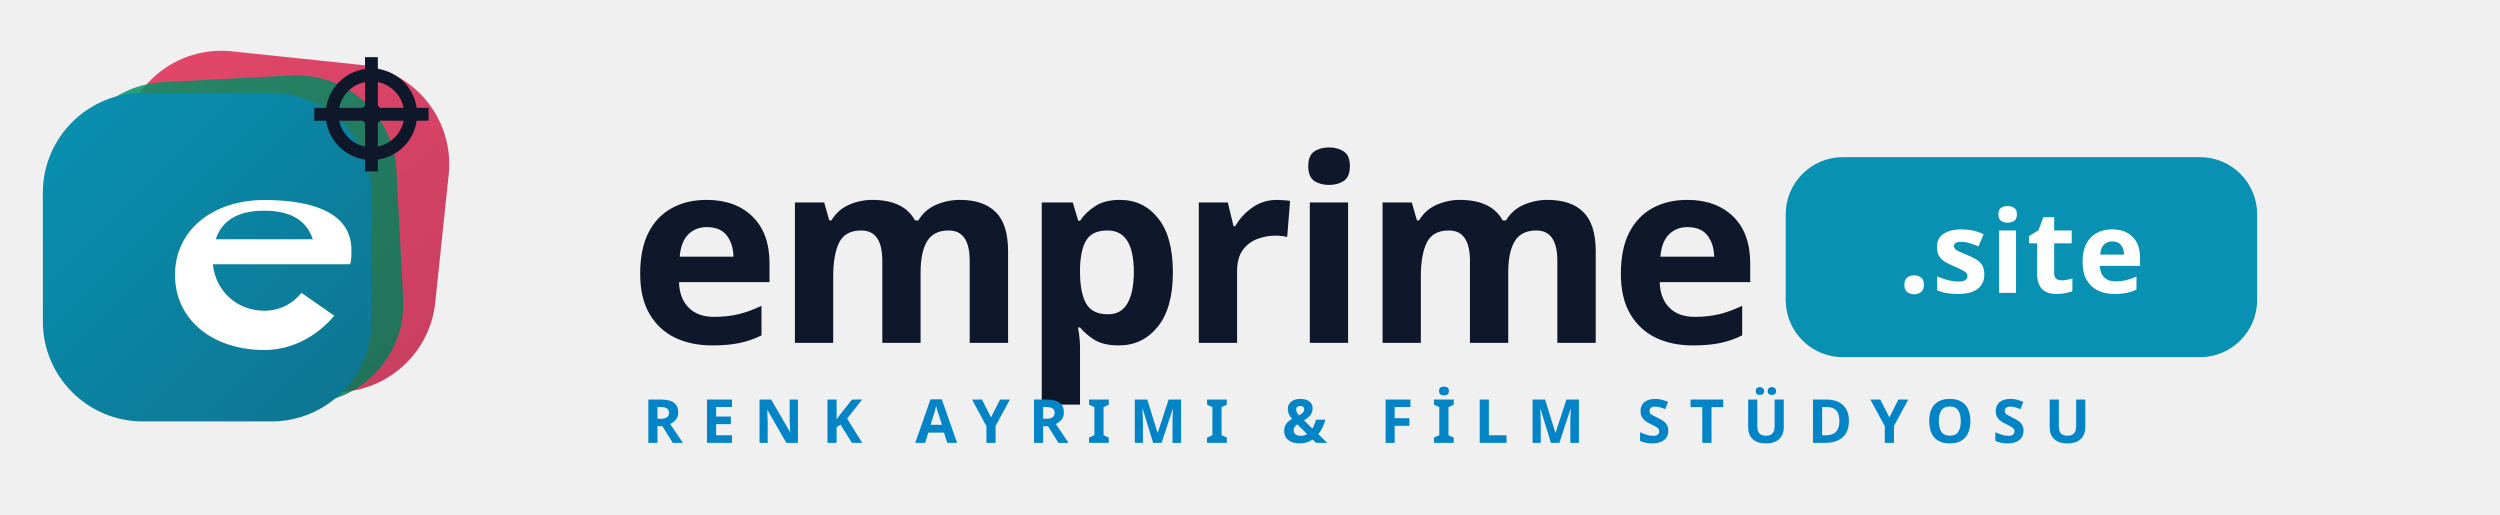
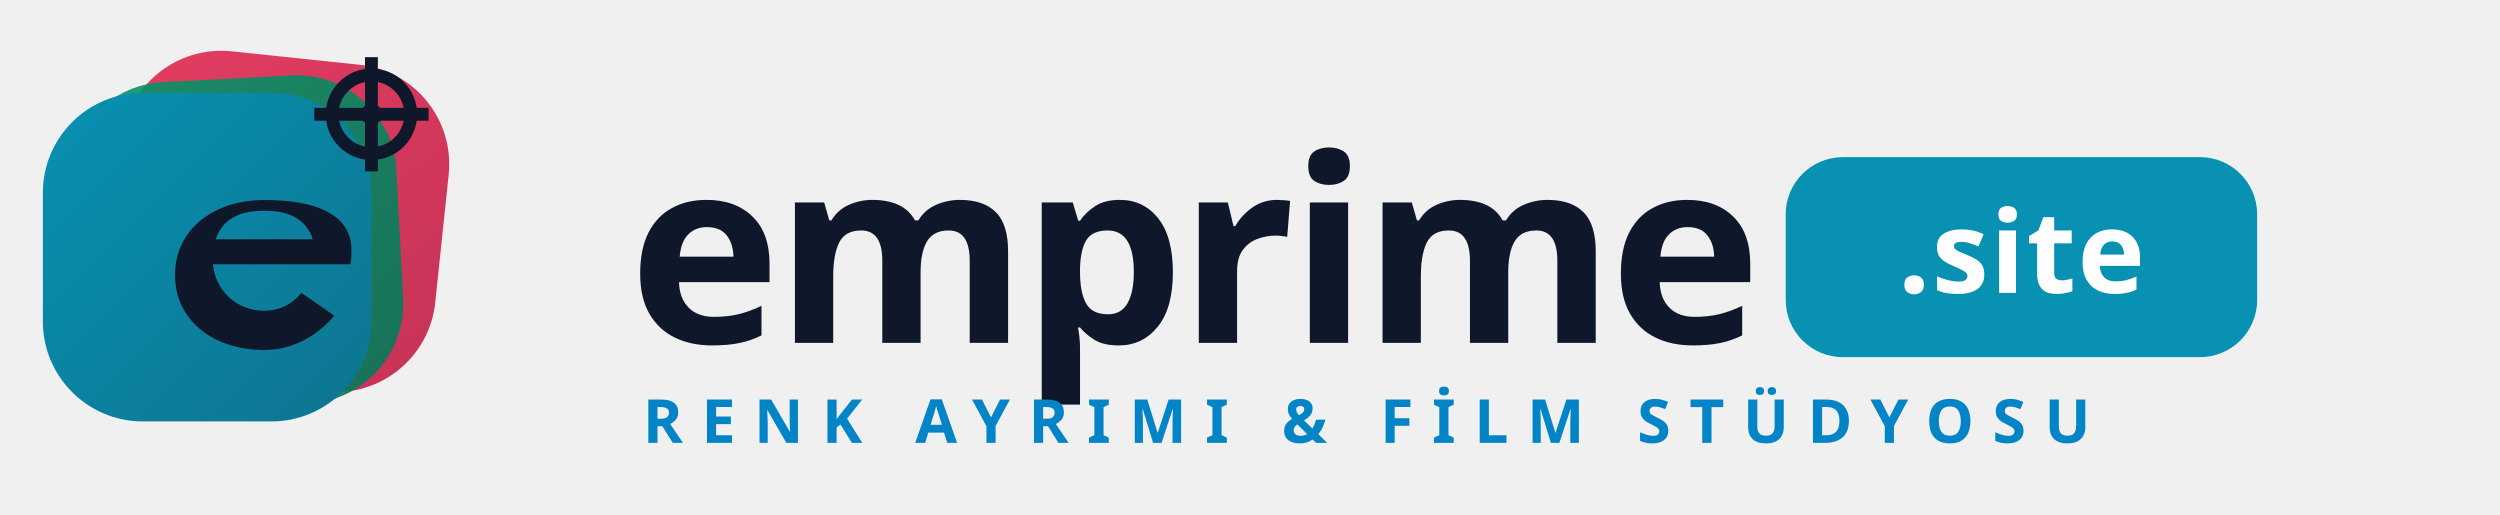
<svg xmlns="http://www.w3.org/2000/svg" viewBox="0 0 350 72" width="350" height="72">
  <defs>
    <linearGradient id="emp_cyan_l" x1="0%" y1="0%" x2="100%" y2="100%">
      <stop offset="0%" stop-color="#0891b2" />
      <stop offset="100%" stop-color="#0e7490" />
    </linearGradient>
    <linearGradient id="emp_emerald_l" x1="0%" y1="0%" x2="100%" y2="100%">
      <stop offset="0%" stop-color="#059669" />
      <stop offset="100%" stop-color="#047857" />
    </linearGradient>
    <linearGradient id="emp_magenta_l" x1="0%" y1="0%" x2="100%" y2="100%">
      <stop offset="0%" stop-color="#e11d48" />
      <stop offset="100%" stop-color="#be123c" />
    </linearGradient>
  </defs>
  <g transform="translate(6, 6)">
-     <rect x="10" y="2" width="46" height="46" rx="14" fill="url(#emp_magenta_l)" opacity="0.8" transform="rotate(6 33 25)" />
-     <rect x="4" y="5" width="46" height="46" rx="14" fill="url(#emp_emerald_l)" opacity="0.85" transform="rotate(-3 27 28)" />
+     <rect x="10" y="2" width="46" height="46" rx="14" fill="url(#emp_magenta_l)" opacity="0.85" transform="rotate(6 33 25)" />
+     <rect x="4" y="5" width="46" height="46" rx="14" fill="url(#emp_emerald_l)" opacity="0.9" transform="rotate(-3 27 28)" />
    <rect x="0" y="7" width="46" height="46" rx="14" fill="url(#emp_cyan_l)" />
-     <path d="M31 22 C23.8 22 18.5 26.2 18.5 32.5 C18.5 38.8 23.8 43 31 43 C35.2 43 38.6 40.8 40.8 38.2 L36.2 35 C35 36.5 33.2 37.5 31 37.5 C27.2 37.5 24.2 34.8 23.8 31 L43 31 C43.2 30.5 43.2 29.8 43.2 29 C43.2 24.2 38.6 22 31 22 Z M24.2 27.5 C25.2 24.5 27.8 23.5 31 23.5 C34.2 23.5 36.8 24.5 37.8 27.5 L24.2 27.5 Z" fill="#ffffff" />
+     <path d="M31 22 C23.8 22 18.5 26.2 18.5 32.5 C18.5 38.8 23.8 43 31 43 C35.2 43 38.6 40.8 40.8 38.2 L36.2 35 C35 36.5 33.2 37.5 31 37.5 C27.2 37.5 24.2 34.8 23.8 31 L43 31 C43.2 30.5 43.2 29.8 43.2 29 C43.2 24.2 38.6 22 31 22 Z M24.2 27.5 C25.2 24.5 27.8 23.5 31 23.5 C34.2 23.5 36.8 24.5 37.8 27.5 L24.2 27.5 Z" fill="#0f172a" />
    <circle cx="46" cy="10" r="5.5" fill="none" stroke="#0f172a" stroke-width="1.8" />
    <line x1="46" y1="2" x2="46" y2="18" stroke="#0f172a" stroke-width="1.8" />
    <line x1="38" y1="10" x2="54" y2="10" stroke="#0f172a" stroke-width="1.8" />
    <circle cx="46" cy="10" r="1.5" fill="#0f172a" />
  </g>
  <g transform="translate(88, 12)">
    <text x="0" y="36" font-family="'Plus Jakarta Sans', system-ui, sans-serif" font-weight="900" font-size="36" fill="#0f172a" letter-spacing="-0.8px">emprime</text>
    <g transform="translate(162, 7)">
      <rect x="0" y="3" width="66" height="28" rx="8" fill="#0891b2" />
      <text x="33" y="22" font-family="'Space Grotesk', system-ui, sans-serif" font-weight="800" font-size="16" fill="#ffffff" text-anchor="middle" letter-spacing="0.2px">.site</text>
    </g>
    <text x="2" y="50" font-family="'Plus Jakarta Sans', system-ui, sans-serif" font-weight="800" font-size="8.5" fill="#0284c7" letter-spacing="2.6px">RENK AYRIMI &amp; FİLM STÜDYOSU</text>
  </g>
</svg>
